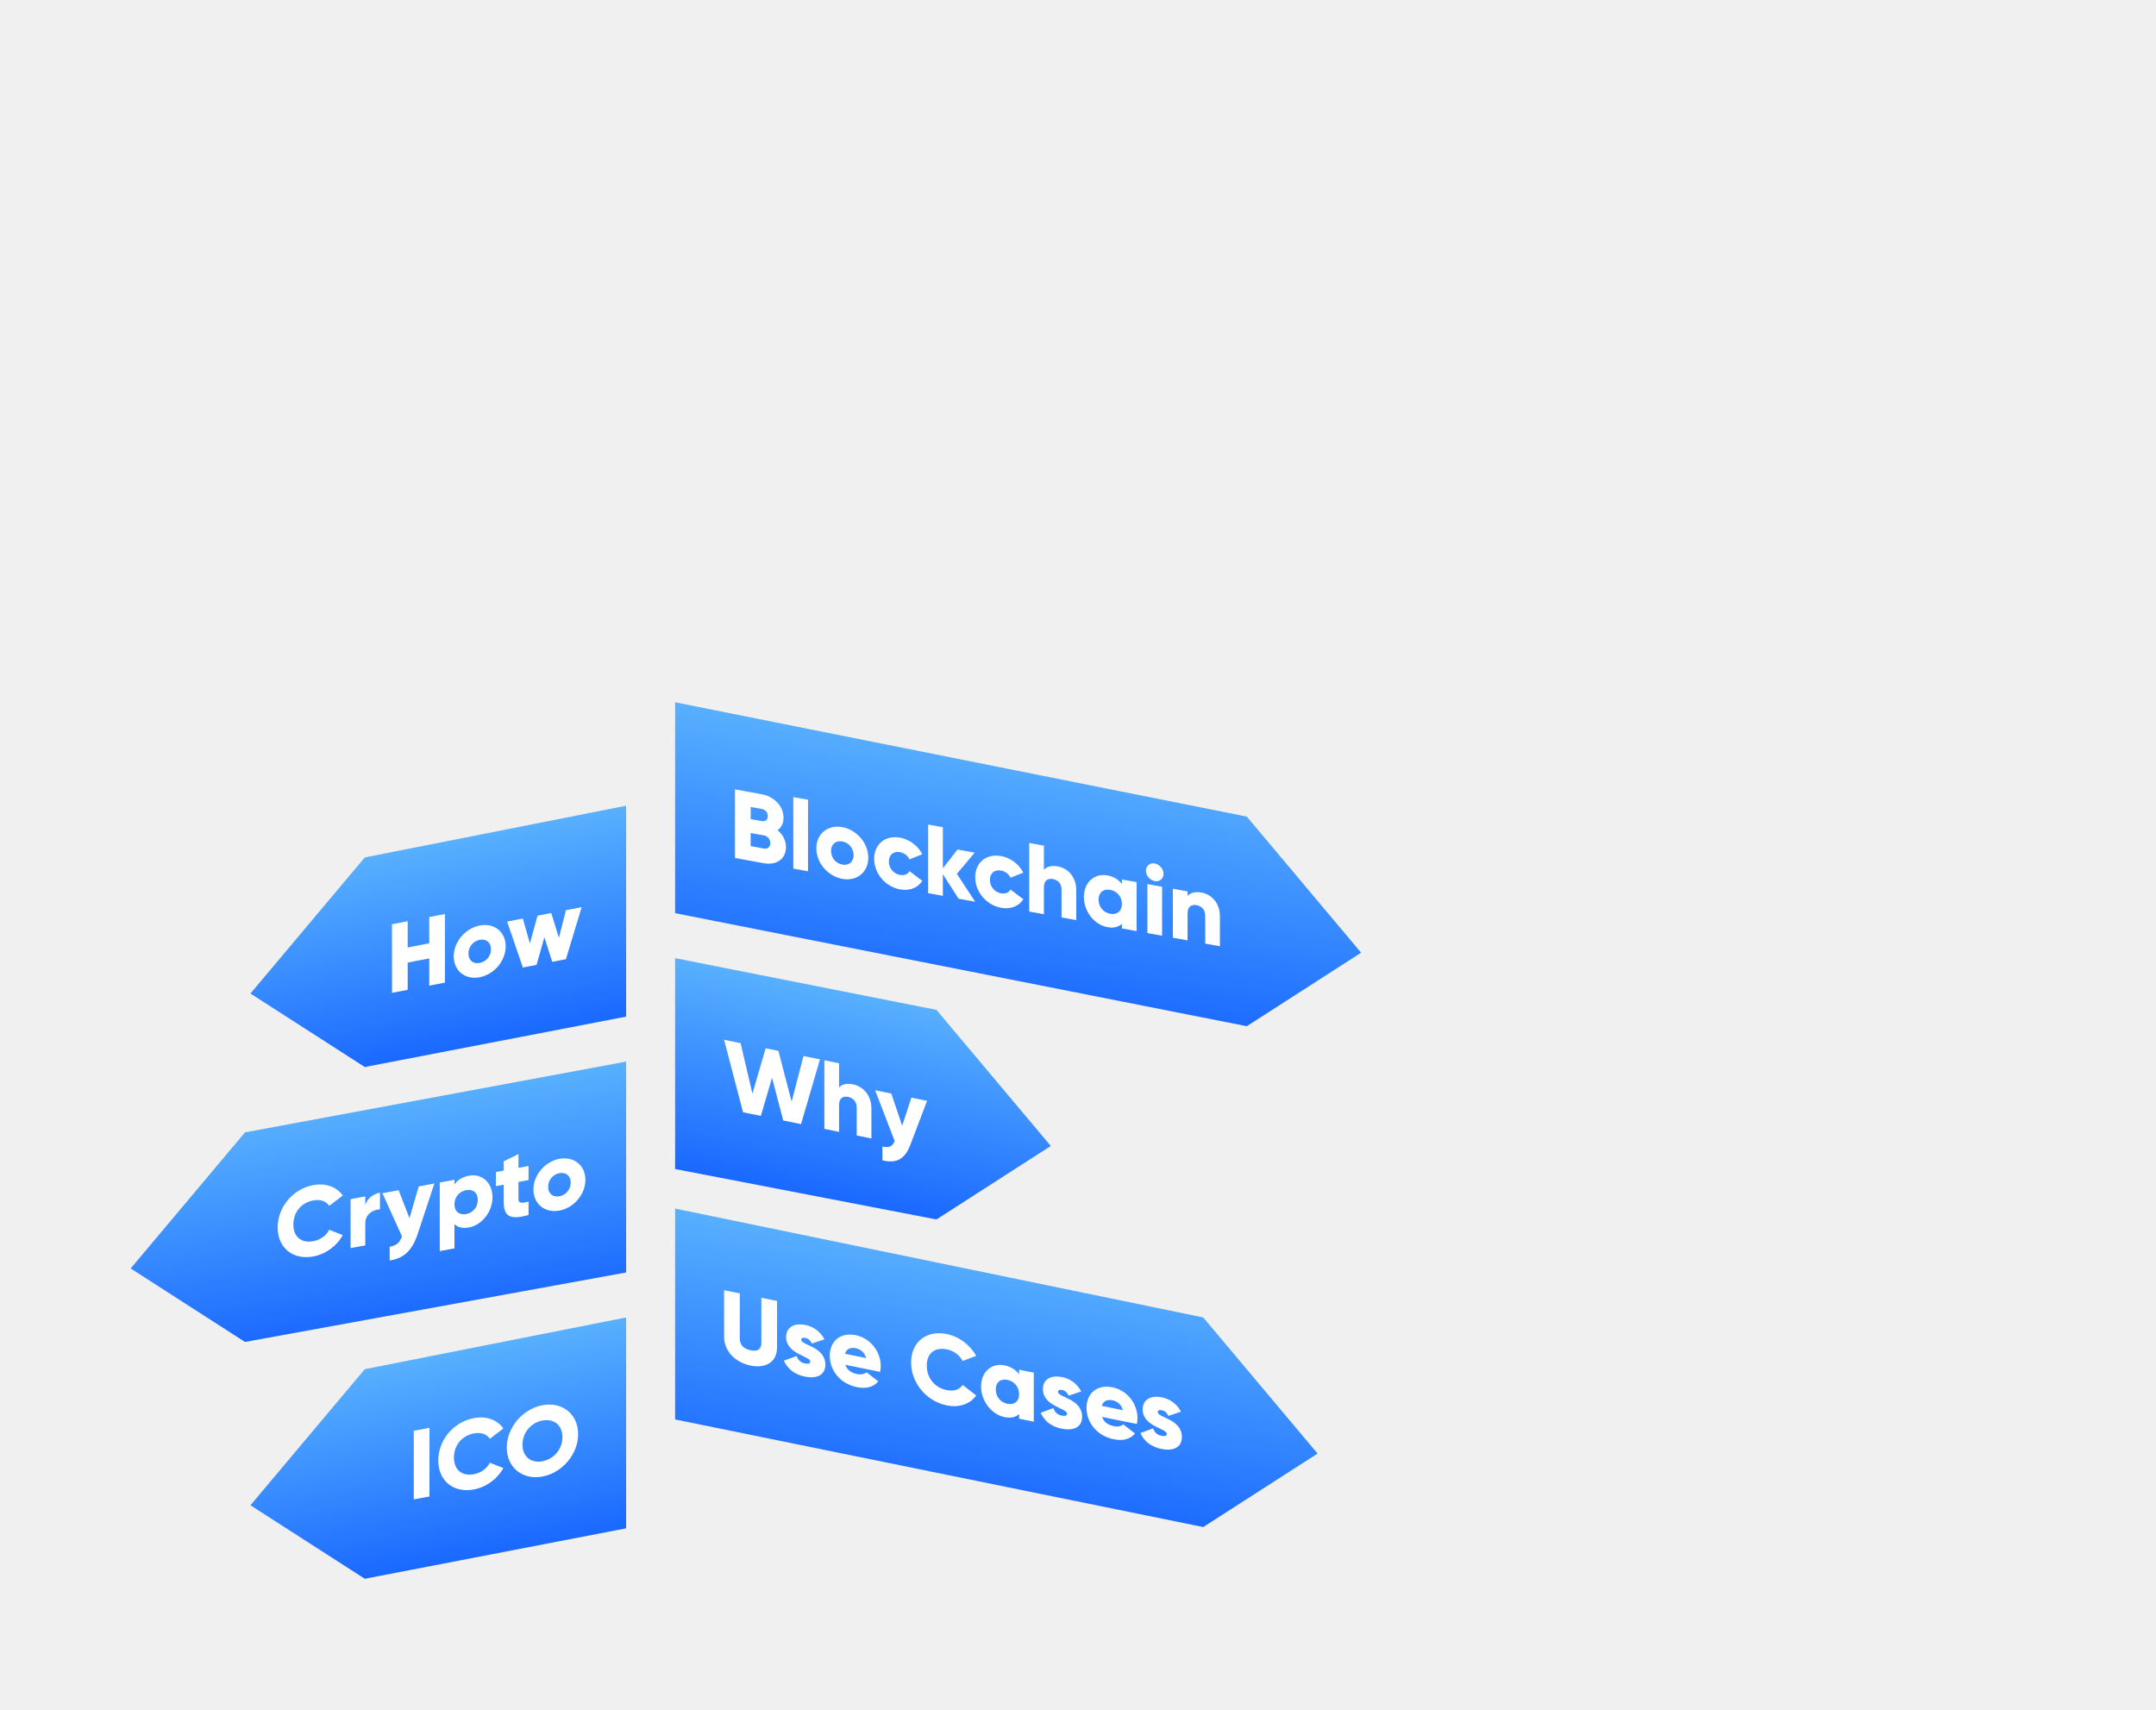
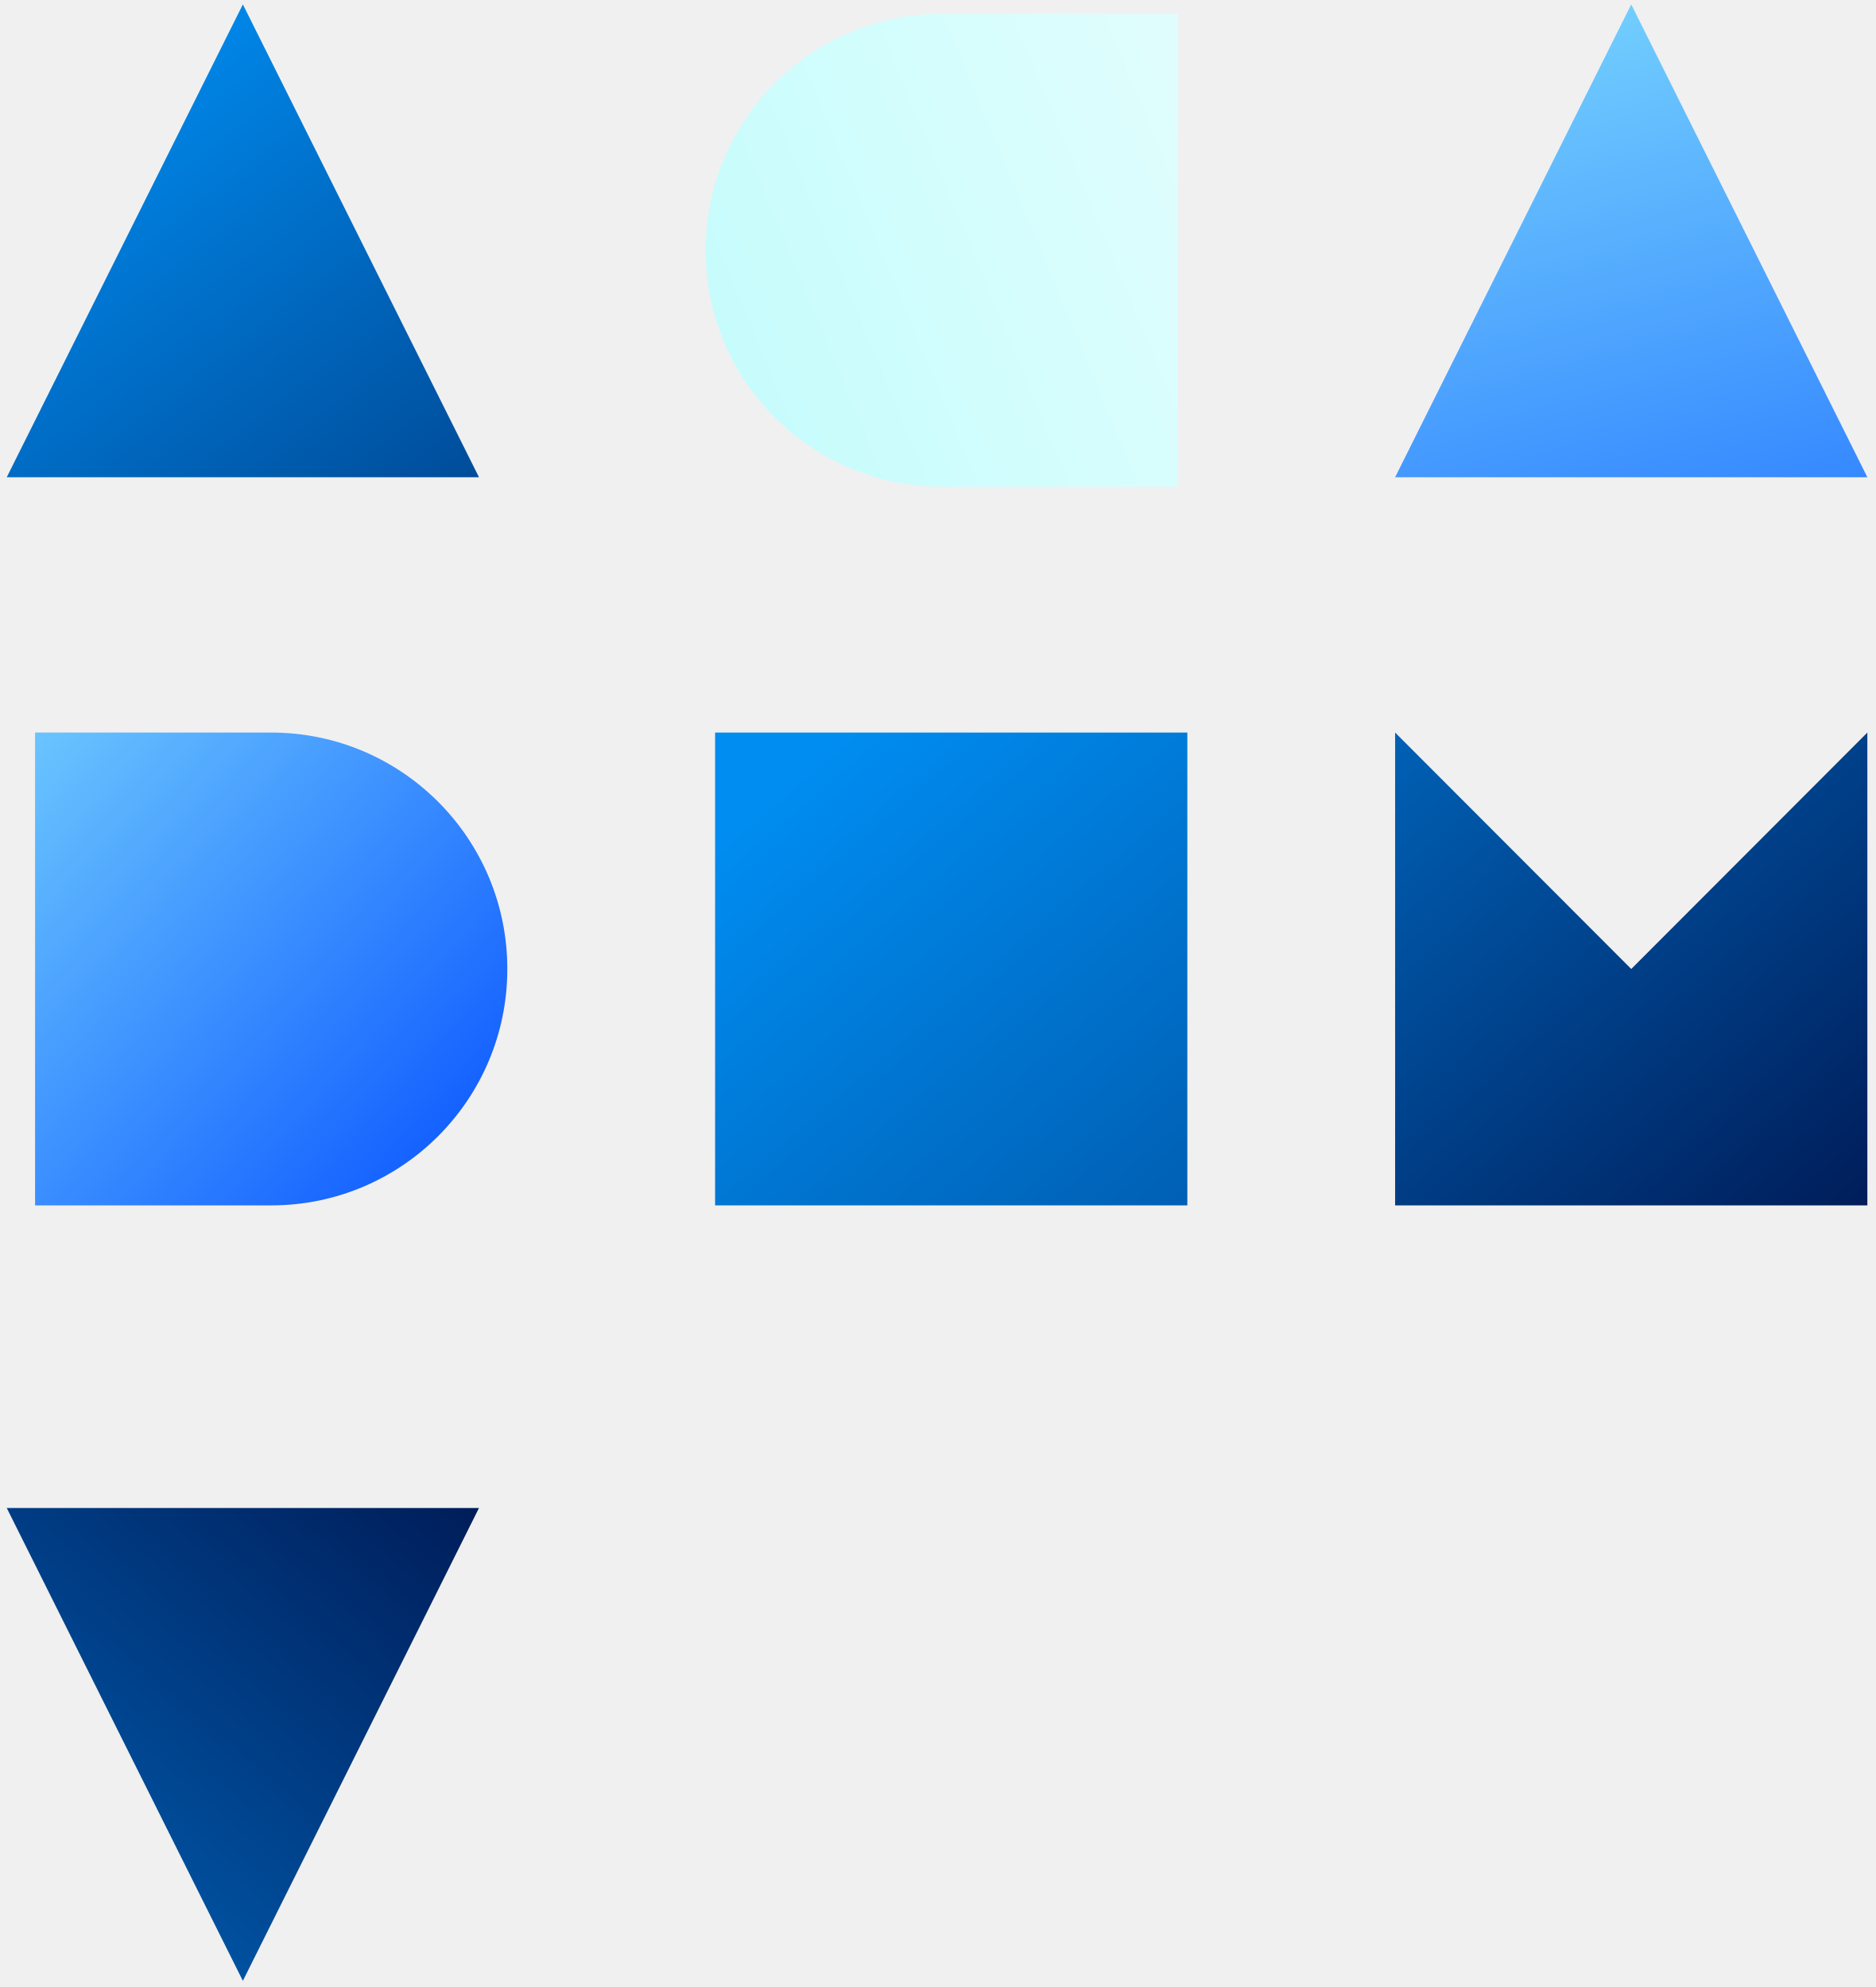
- <svg xmlns="http://www.w3.org/2000/svg" width="396" height="314" viewBox="0 0 396 314">
+ <svg xmlns="http://www.w3.org/2000/svg" xmlns:xlink="http://www.w3.org/1999/xlink" width="168px" height="178px" viewBox="0 0 168 178" version="1.1">
  <defs>
-     <linearGradient id="academy-a" x1="50%" y1="128.586%" y2="-48.192%">
-       <stop offset="0%" stop-color="#004AFF" />
-       <stop offset="100%" stop-color="#93F4FE" />
+     <rect id="path-1" x="0" y="0" width="315" height="251" />
+     <linearGradient x1="10.035%" y1="14.027%" x2="143.312%" y2="186.242%" id="linearGradient-3">
+       <stop stop-color="#008DF1" offset="0%" />
+       <stop stop-color="#001A56" offset="100%" />
+     </linearGradient>
+     <linearGradient x1="-55.555%" y1="-73.148%" x2="100%" y2="107.16%" id="linearGradient-4">
+       <stop stop-color="#008DF1" offset="0%" />
+       <stop stop-color="#001A56" offset="100%" />
+     </linearGradient>
+     <linearGradient x1="50%" y1="215.328%" x2="-19.227%" y2="-44.383%" id="linearGradient-5">
+       <stop stop-color="#004AFF" offset="0%" />
+       <stop stop-color="#93F4FE" offset="100%" />
+     </linearGradient>
+     <linearGradient x1="10.035%" y1="14.027%" x2="213.047%" y2="250.055%" id="linearGradient-6">
+       <stop stop-color="#008DF1" offset="0%" />
+       <stop stop-color="#001A56" offset="100%" />
+     </linearGradient>
+     <linearGradient x1="220.475%" y1="-62.609%" x2="-353.955%" y2="175.911%" id="linearGradient-7">
+       <stop stop-color="#FFFFFF" offset="0%" />
+       <stop stop-color="#74F8F8" offset="100%" />
+     </linearGradient>
+     <linearGradient x1="-11.758%" y1="100%" x2="142.328%" y2="-39.789%" id="linearGradient-8">
+       <stop stop-color="#004AFF" offset="0%" />
+       <stop stop-color="#93F4FE" offset="100%" />
    </linearGradient>
  </defs>
-   <g fill="none" fill-rule="evenodd" transform="translate(24 129)">
-     <g transform="translate(100)">
-       <polygon fill="url(#academy-a)" points="0 0 0 38.737 105 59.5 126 46 105 21" />
-       <path fill="#FFF" d="M18.812,23.489 C19.748,24.253 20.36,25.336 20.36,26.614 C20.36,28.846 18.542,29.973 16.292,29.564 L11,28.6 L11,16 L15.932,16.898 C18.128,17.298 19.91,19.045 19.91,21.223 C19.91,22.267 19.496,23.019 18.812,23.489 Z M15.932,19.598 L13.88,19.224 L13.88,21.456 L15.932,21.83 C16.58,21.948 17.03,21.562 17.03,20.914 C17.03,20.266 16.598,19.719 15.932,19.598 Z M16.292,26.864 C17.012,26.995 17.48,26.576 17.48,25.874 C17.48,25.172 17.012,24.583 16.292,24.452 L13.88,24.012 L13.88,26.424 L16.292,26.864 Z M21.71,30.55 L21.71,17.41 L24.41,17.902 L24.41,31.042 L21.71,30.55 Z M30.71,32.441 C28.064,31.959 25.94,29.503 25.94,26.821 C25.94,24.139 28.064,22.455 30.71,22.937 C33.356,23.419 35.48,25.876 35.48,28.558 C35.48,31.24 33.356,32.923 30.71,32.441 Z M30.71,29.813 C31.88,30.026 32.78,29.344 32.78,28.066 C32.78,26.788 31.88,25.778 30.71,25.565 C29.54,25.352 28.64,26.034 28.64,27.312 C28.64,28.59 29.54,29.6 30.71,29.813 Z M41.33,34.375 C38.594,33.877 36.56,31.437 36.56,28.755 C36.56,26.073 38.594,24.373 41.33,24.871 C43.076,25.189 44.624,26.389 45.398,27.916 L43.04,28.855 C42.734,28.169 42.086,27.673 41.294,27.529 C40.124,27.316 39.26,28.004 39.26,29.246 C39.26,30.488 40.124,31.492 41.294,31.705 C42.086,31.849 42.752,31.592 43.04,31.015 L45.398,32.794 C44.624,34.057 43.094,34.696 41.33,34.375 Z M55.118,36.634 L52.058,36.077 L49.178,31.574 L49.178,35.552 L46.478,35.061 L46.478,22.461 L49.178,22.952 L49.178,30.494 L51.878,27.044 L55.028,27.618 L51.752,31.521 L55.118,36.634 Z M59.888,37.755 C57.152,37.256 55.118,34.816 55.118,32.134 C55.118,29.452 57.152,27.752 59.888,28.251 C61.634,28.569 63.182,29.769 63.956,31.296 L61.598,32.234 C61.292,31.548 60.644,31.052 59.852,30.908 C58.682,30.695 57.818,31.384 57.818,32.626 C57.818,33.868 58.682,34.871 59.852,35.084 C60.644,35.228 61.31,34.972 61.598,34.394 L63.956,36.174 C63.182,37.437 61.652,38.076 59.888,37.755 Z M70.31,30.149 C72.128,30.48 73.676,32.058 73.676,34.488 L73.676,40.014 L70.976,39.522 L70.976,34.392 C70.976,33.276 70.274,32.626 69.41,32.469 C68.42,32.288 67.736,32.74 67.736,34.018 L67.736,38.932 L65.036,38.44 L65.036,25.84 L67.736,26.332 L67.736,30.778 C68.222,30.2 69.122,29.932 70.31,30.149 Z M82.064,32.541 L84.764,33.033 L84.764,42.033 L82.064,41.541 L82.064,40.695 C81.47,41.271 80.588,41.524 79.382,41.305 C77.024,40.875 75.08,38.451 75.08,35.769 C75.08,33.087 77.024,31.371 79.382,31.801 C80.588,32.02 81.47,32.595 82.064,33.387 L82.064,32.541 Z M79.922,38.847 C81.164,39.073 82.064,38.391 82.064,37.041 C82.064,35.691 81.164,34.681 79.922,34.455 C78.68,34.229 77.78,34.911 77.78,36.261 C77.78,37.611 78.68,38.621 79.922,38.847 Z M88.094,32.847 C87.212,32.687 86.474,31.814 86.474,30.932 C86.474,30.05 87.212,29.447 88.094,29.607 C88.976,29.768 89.714,30.64 89.714,31.522 C89.714,32.404 88.976,33.008 88.094,32.847 Z M86.744,42.393 L86.744,33.393 L89.444,33.885 L89.444,42.885 L86.744,42.393 Z M96.698,34.954 C98.516,35.285 100.064,36.863 100.064,39.293 L100.064,44.819 L97.364,44.327 L97.364,39.197 C97.364,38.081 96.662,37.431 95.798,37.274 C94.808,37.094 94.124,37.545 94.124,38.823 L94.124,43.737 L91.424,43.246 L91.424,34.246 L94.124,34.737 L94.124,35.583 C94.61,35.006 95.51,34.738 96.698,34.954 Z" />
-     </g>
-     <g transform="translate(100 93)">
-       <polygon fill="url(#academy-a)" points="0 0 0 38.737 97 58.5 118 45 97 20" />
-       <path fill="#FFF" d="M13.86,28.838 C11.088,28.276 9,26.232 9,23.532 L9,15 L11.88,15.585 L11.88,23.865 C11.88,24.819 12.33,25.72 13.86,26.03 C15.39,26.341 15.84,25.622 15.84,24.668 L15.84,16.388 L18.72,16.973 L18.72,25.505 C18.72,28.205 16.632,29.401 13.86,28.838 Z M23.166,24.103 C23.166,25.129 27.594,25.344 27.594,28.674 C27.594,30.744 25.794,31.261 23.85,30.866 C22.05,30.501 20.682,29.539 19.98,27.939 L22.32,27.082 C22.554,27.813 23.058,28.293 23.85,28.454 C24.498,28.586 24.822,28.453 24.822,28.093 C24.822,27.103 20.394,26.727 20.394,23.613 C20.394,21.651 22.05,20.997 23.922,21.377 C25.38,21.673 26.676,22.584 27.432,24.015 L25.128,24.789 C24.876,24.27 24.516,23.873 23.922,23.753 C23.454,23.658 23.166,23.779 23.166,24.103 Z M31.266,28.699 C31.608,29.705 32.436,30.197 33.426,30.398 C34.164,30.548 34.794,30.387 35.154,30.064 L37.314,31.745 C36.432,32.79 35.1,33.15 33.39,32.802 C30.312,32.178 28.404,29.72 28.404,27.038 C28.404,24.356 30.348,22.681 33.192,23.258 C35.82,23.792 37.764,26.22 37.764,28.938 C37.764,29.316 37.728,29.669 37.656,29.996 L31.266,28.699 Z M31.212,26.672 L35.082,27.458 C34.794,26.355 33.984,25.813 33.174,25.649 C32.148,25.44 31.464,25.806 31.212,26.672 Z M49.896,36.153 C46.098,35.382 43.344,31.979 43.344,28.271 C43.344,24.563 46.098,22.278 49.896,23.049 C52.182,23.513 54.198,25.056 55.296,27.061 L52.812,27.996 C52.254,26.911 51.174,26.116 49.896,25.857 C47.664,25.404 46.224,26.605 46.224,28.855 C46.224,31.105 47.664,32.892 49.896,33.345 C51.174,33.604 52.272,33.251 52.812,32.388 L55.296,34.333 C54.216,35.895 52.2,36.62 49.896,36.153 Z M63.18,29.597 L65.88,30.145 L65.88,39.145 L63.18,38.597 L63.18,37.751 C62.586,38.314 61.704,38.549 60.498,38.305 C58.14,37.826 56.196,35.361 56.196,32.679 C56.196,29.997 58.14,28.322 60.498,28.801 C61.704,29.045 62.586,29.638 63.18,30.443 L63.18,29.597 Z M61.038,35.858 C62.28,36.11 63.18,35.447 63.18,34.097 C63.18,32.747 62.28,31.718 61.038,31.466 C59.796,31.214 58.896,31.877 58.896,33.227 C58.896,34.577 59.796,35.606 61.038,35.858 Z M70.326,33.675 C70.326,34.701 74.754,34.916 74.754,38.246 C74.754,40.316 72.954,40.833 71.01,40.438 C69.21,40.073 67.842,39.111 67.14,37.511 L69.48,36.654 C69.714,37.385 70.218,37.865 71.01,38.026 C71.658,38.158 71.982,38.025 71.982,37.665 C71.982,36.675 67.554,36.299 67.554,33.185 C67.554,31.223 69.21,30.569 71.082,30.949 C72.54,31.245 73.836,32.156 74.592,33.587 L72.288,34.362 C72.036,33.842 71.676,33.445 71.082,33.325 C70.614,33.23 70.326,33.351 70.326,33.675 Z M78.426,38.271 C78.768,39.277 79.596,39.769 80.586,39.97 C81.324,40.12 81.954,39.959 82.314,39.636 L84.474,41.317 C83.592,42.362 82.26,42.722 80.55,42.374 C77.472,41.75 75.564,39.292 75.564,36.61 C75.564,33.928 77.508,32.253 80.352,32.83 C82.98,33.364 84.924,35.792 84.924,38.51 C84.924,38.888 84.888,39.241 84.816,39.568 L78.426,38.271 Z M78.372,36.244 L82.242,37.03 C81.954,35.927 81.144,35.385 80.334,35.221 C79.308,35.012 78.624,35.378 78.372,36.244 Z M88.65,37.395 C88.65,38.421 93.078,38.635 93.078,41.965 C93.078,44.035 91.278,44.552 89.334,44.157 C87.534,43.792 86.166,42.83 85.464,41.23 L87.804,40.373 C88.038,41.104 88.542,41.585 89.334,41.745 C89.982,41.877 90.306,41.745 90.306,41.385 C90.306,40.395 85.878,40.018 85.878,36.904 C85.878,34.942 87.534,34.288 89.406,34.668 C90.864,34.964 92.16,35.875 92.916,37.306 L90.612,38.081 C90.36,37.562 90,37.165 89.406,37.044 C88.938,36.949 88.65,37.071 88.65,37.395 Z" />
-     </g>
-     <g transform="translate(0 66)">
-       <polygon fill="url(#academy-a)" points="0 0 0 38.737 70 51.5 91 38 70 13" transform="matrix(-1 0 0 1 91 0)" />
-       <path fill="#FFF" d="M33.552,35.795 C29.754,36.503 27,34.173 27,30.465 C27,26.757 29.754,23.399 33.552,22.691 C35.838,22.265 37.854,23.023 38.952,24.6 L36.468,26.504 C35.91,25.636 34.83,25.261 33.552,25.499 C31.32,25.915 29.88,27.678 29.88,29.928 C29.88,32.178 31.32,33.403 33.552,32.987 C34.83,32.749 35.928,31.968 36.468,30.896 L38.952,31.872 C37.872,33.856 35.856,35.366 33.552,35.795 Z M43.092,26.367 C43.452,25.094 44.658,24.293 45.792,24.081 L45.792,27.141 C44.676,27.169 43.092,27.915 43.092,29.697 L43.092,33.765 L40.392,34.268 L40.392,25.268 L43.092,24.765 L43.092,26.367 Z M52.902,22.936 L55.782,22.399 L52.704,31.703 C51.696,34.753 50.094,36.185 47.574,36.529 L47.574,34.009 C48.834,33.774 49.428,33.268 49.824,32.096 L46.242,24.177 L49.212,23.624 L51.21,28.759 L52.902,22.936 Z M62.154,20.959 C64.512,20.52 66.456,22.227 66.456,24.909 C66.456,27.591 64.512,30.024 62.154,30.463 C60.948,30.688 60.066,30.438 59.472,29.865 L59.472,34.311 L56.772,34.814 L56.772,22.214 L59.472,21.711 L59.472,22.557 C60.066,21.762 60.948,21.184 62.154,20.959 Z M61.614,28.008 C62.856,27.776 63.756,26.763 63.756,25.413 C63.756,24.063 62.856,23.384 61.614,23.616 C60.372,23.847 59.472,24.861 59.472,26.211 C59.472,27.561 60.372,28.239 61.614,28.008 Z M73.08,21.766 L71.226,22.112 L71.226,25.298 C71.226,26.072 71.892,26.02 73.08,25.726 L73.08,28.174 C69.552,29.192 68.526,28.321 68.526,25.801 L68.526,22.615 L67.086,22.884 L67.086,20.292 L68.526,20.023 L68.526,18.313 L71.226,17 L71.226,19.52 L73.08,19.174 L73.08,21.766 Z M78.75,27.369 C76.104,27.863 73.98,26.189 73.98,23.507 C73.98,20.825 76.104,18.359 78.75,17.865 C81.396,17.372 83.52,19.046 83.52,21.728 C83.52,24.41 81.396,26.876 78.75,27.369 Z M78.75,24.741 C79.92,24.523 80.82,23.51 80.82,22.232 C80.82,20.954 79.92,20.275 78.75,20.493 C77.58,20.712 76.68,21.725 76.68,23.003 C76.68,24.281 77.58,24.96 78.75,24.741 Z" />
-     </g>
-     <g transform="translate(100 47)">
-       <polygon fill="url(#academy-a)" points="0 0 0 38.737 48 48 69 34.5 48 9.5" />
-       <path fill="#FFF" d="M12.474,28.309 L9,15 L12.024,15.617 L14.202,24.882 L16.632,16.558 L18.972,17.036 L21.402,26.352 L23.58,17.976 L26.604,18.594 L23.13,30.485 L19.854,29.816 L17.802,21.963 L15.75,28.978 L12.474,28.309 Z M32.688,23.184 C34.506,23.555 36.054,25.167 36.054,27.597 L36.054,33.123 L33.354,32.572 L33.354,27.442 C33.354,26.326 32.652,25.661 31.788,25.484 C30.798,25.282 30.114,25.718 30.114,26.996 L30.114,31.91 L27.414,31.359 L27.414,18.759 L30.114,19.31 L30.114,23.756 C30.6,23.19 31.5,22.941 32.688,23.184 Z M43.398,25.622 L46.278,26.21 L43.2,34.312 C42.192,36.968 40.59,37.775 38.07,37.135 L38.07,34.615 C39.33,34.872 39.924,34.597 40.32,33.58 L36.738,24.263 L39.708,24.869 L41.706,30.785 L43.398,25.622 Z" />
-     </g>
-     <g transform="translate(22 19)">
-       <polygon fill="url(#academy-a)" points="0 0 0 38.737 48 48 69 34.5 48 9.5" transform="matrix(-1 0 0 1 69 0)" />
-       <path fill="#FFF" d="M32.84,20.45 L35.72,19.893 L35.72,32.493 L32.84,33.05 L32.84,28.046 L28.88,28.813 L28.88,33.817 L26,34.374 L26,21.774 L28.88,21.217 L28.88,26.041 L32.84,25.274 L32.84,20.45 Z M42.11,31.508 C39.464,32.02 37.34,30.361 37.34,27.679 C37.34,24.997 39.464,22.516 42.11,22.004 C44.756,21.492 46.88,23.151 46.88,25.833 C46.88,28.515 44.756,30.996 42.11,31.508 Z M42.11,28.88 C43.28,28.654 44.18,27.634 44.18,26.356 C44.18,25.078 43.28,24.406 42.11,24.632 C40.94,24.859 40.04,25.879 40.04,27.157 C40.04,28.435 40.94,29.107 42.11,28.88 Z M57.95,19.19 L60.83,18.633 L57.95,28.19 L55.43,28.678 L53.99,24.151 L52.55,29.236 L50.03,29.723 L47.15,21.281 L50.03,20.723 L51.326,25.296 L52.73,20.201 L55.25,19.713 L56.654,24.265 L57.95,19.19 Z" />
-     </g>
-     <g transform="translate(22 113)">
-       <polygon fill="url(#academy-a)" points="0 0 0 38.737 48 48 69 34.5 48 9.5" transform="matrix(-1 0 0 1 69 0)" />
-       <path fill="#FFF" d="M30,20.821 L32.88,20.279 L32.88,32.879 L30,33.421 L30,20.821 Z M41.052,31.592 C37.254,32.308 34.5,29.982 34.5,26.274 C34.5,22.566 37.254,19.204 41.052,18.488 C43.338,18.058 45.354,18.812 46.452,20.388 L43.968,22.295 C43.41,21.429 42.33,21.056 41.052,21.296 C38.82,21.717 37.38,23.482 37.38,25.732 C37.38,27.982 38.82,29.205 41.052,28.784 C42.33,28.544 43.428,27.761 43.968,26.687 L46.452,27.66 C45.372,29.645 43.356,31.159 41.052,31.592 Z M53.634,29.224 C50.016,29.905 47.082,27.613 47.082,23.905 C47.082,20.197 50.016,16.801 53.634,16.12 C57.252,15.438 60.186,17.73 60.186,21.438 C60.186,25.146 57.252,28.542 53.634,29.224 Z M53.634,26.416 C55.686,26.029 57.306,24.23 57.306,21.98 C57.306,19.73 55.686,18.541 53.634,18.928 C51.582,19.314 49.962,21.113 49.962,23.363 C49.962,25.613 51.582,26.802 53.634,26.416 Z" />
+   <g id="02_Dashboard_L" stroke="none" stroke-width="1" fill="none" fill-rule="evenodd">
+     <g id="components/illustrations/academy" transform="translate(-74, -44)">
+       <mask id="mask-2" fill="white">
+         <use xlink:href="#path-1" />
+       </mask>
+       <g id="Mask" fill-rule="nonzero" />
+       <g id="components/illustrations/lisk-id-copy-5" mask="url(#mask-2)">
+         <g transform="translate(23, -31)">
+           <polygon id="Triangle" fill="url(#linearGradient-3)" points="72.753 75.395 93.902 117.752 51.604 117.752" />
+           <polygon id="Triangle-Copy-2" fill="url(#linearGradient-4)" transform="translate(72.75253, 231.2675) scale(1, -1) translate(-72.75253, -231.2675) " points="72.753 210.089 93.902 252.446 51.604 252.446" />
+           <polygon id="Triangle-Copy" fill="url(#linearGradient-5)" points="197.109 75.395 218.258 117.752 175.96 117.752" />
+           <rect id="Rectangle-29" fill="url(#linearGradient-6)" x="115.051" y="140.624" width="42.298" height="42.357" />
+           <path d="M135.354,118.599 C123.673,118.599 114.205,109.117 114.205,97.42 C114.205,85.724 123.673,76.242 135.354,76.242 L156.503,76.242 L156.503,118.599 L135.354,118.599 Z" id="Combined-Shape" fill="url(#linearGradient-7)" />
+           <path d="M75.29,182.981 C63.61,182.981 54.141,173.499 54.141,161.803 C54.141,150.106 63.61,140.624 75.29,140.624 L96.439,140.624 L96.439,182.981 L75.29,182.981 Z" id="Combined-Shape-Copy" fill="url(#linearGradient-8)" transform="translate(75.2904, 161.8025) scale(-1, 1) translate(-75.2904, -161.8025) " />
+           <path d="M218.258,140.624 L218.258,182.981 L175.96,182.981 L175.96,140.624 L197.109,161.803 L218.258,140.624 Z" id="Combined-Shape" fill="url(#linearGradient-4)" />
+         </g>
+       </g>
    </g>
  </g>
</svg>
